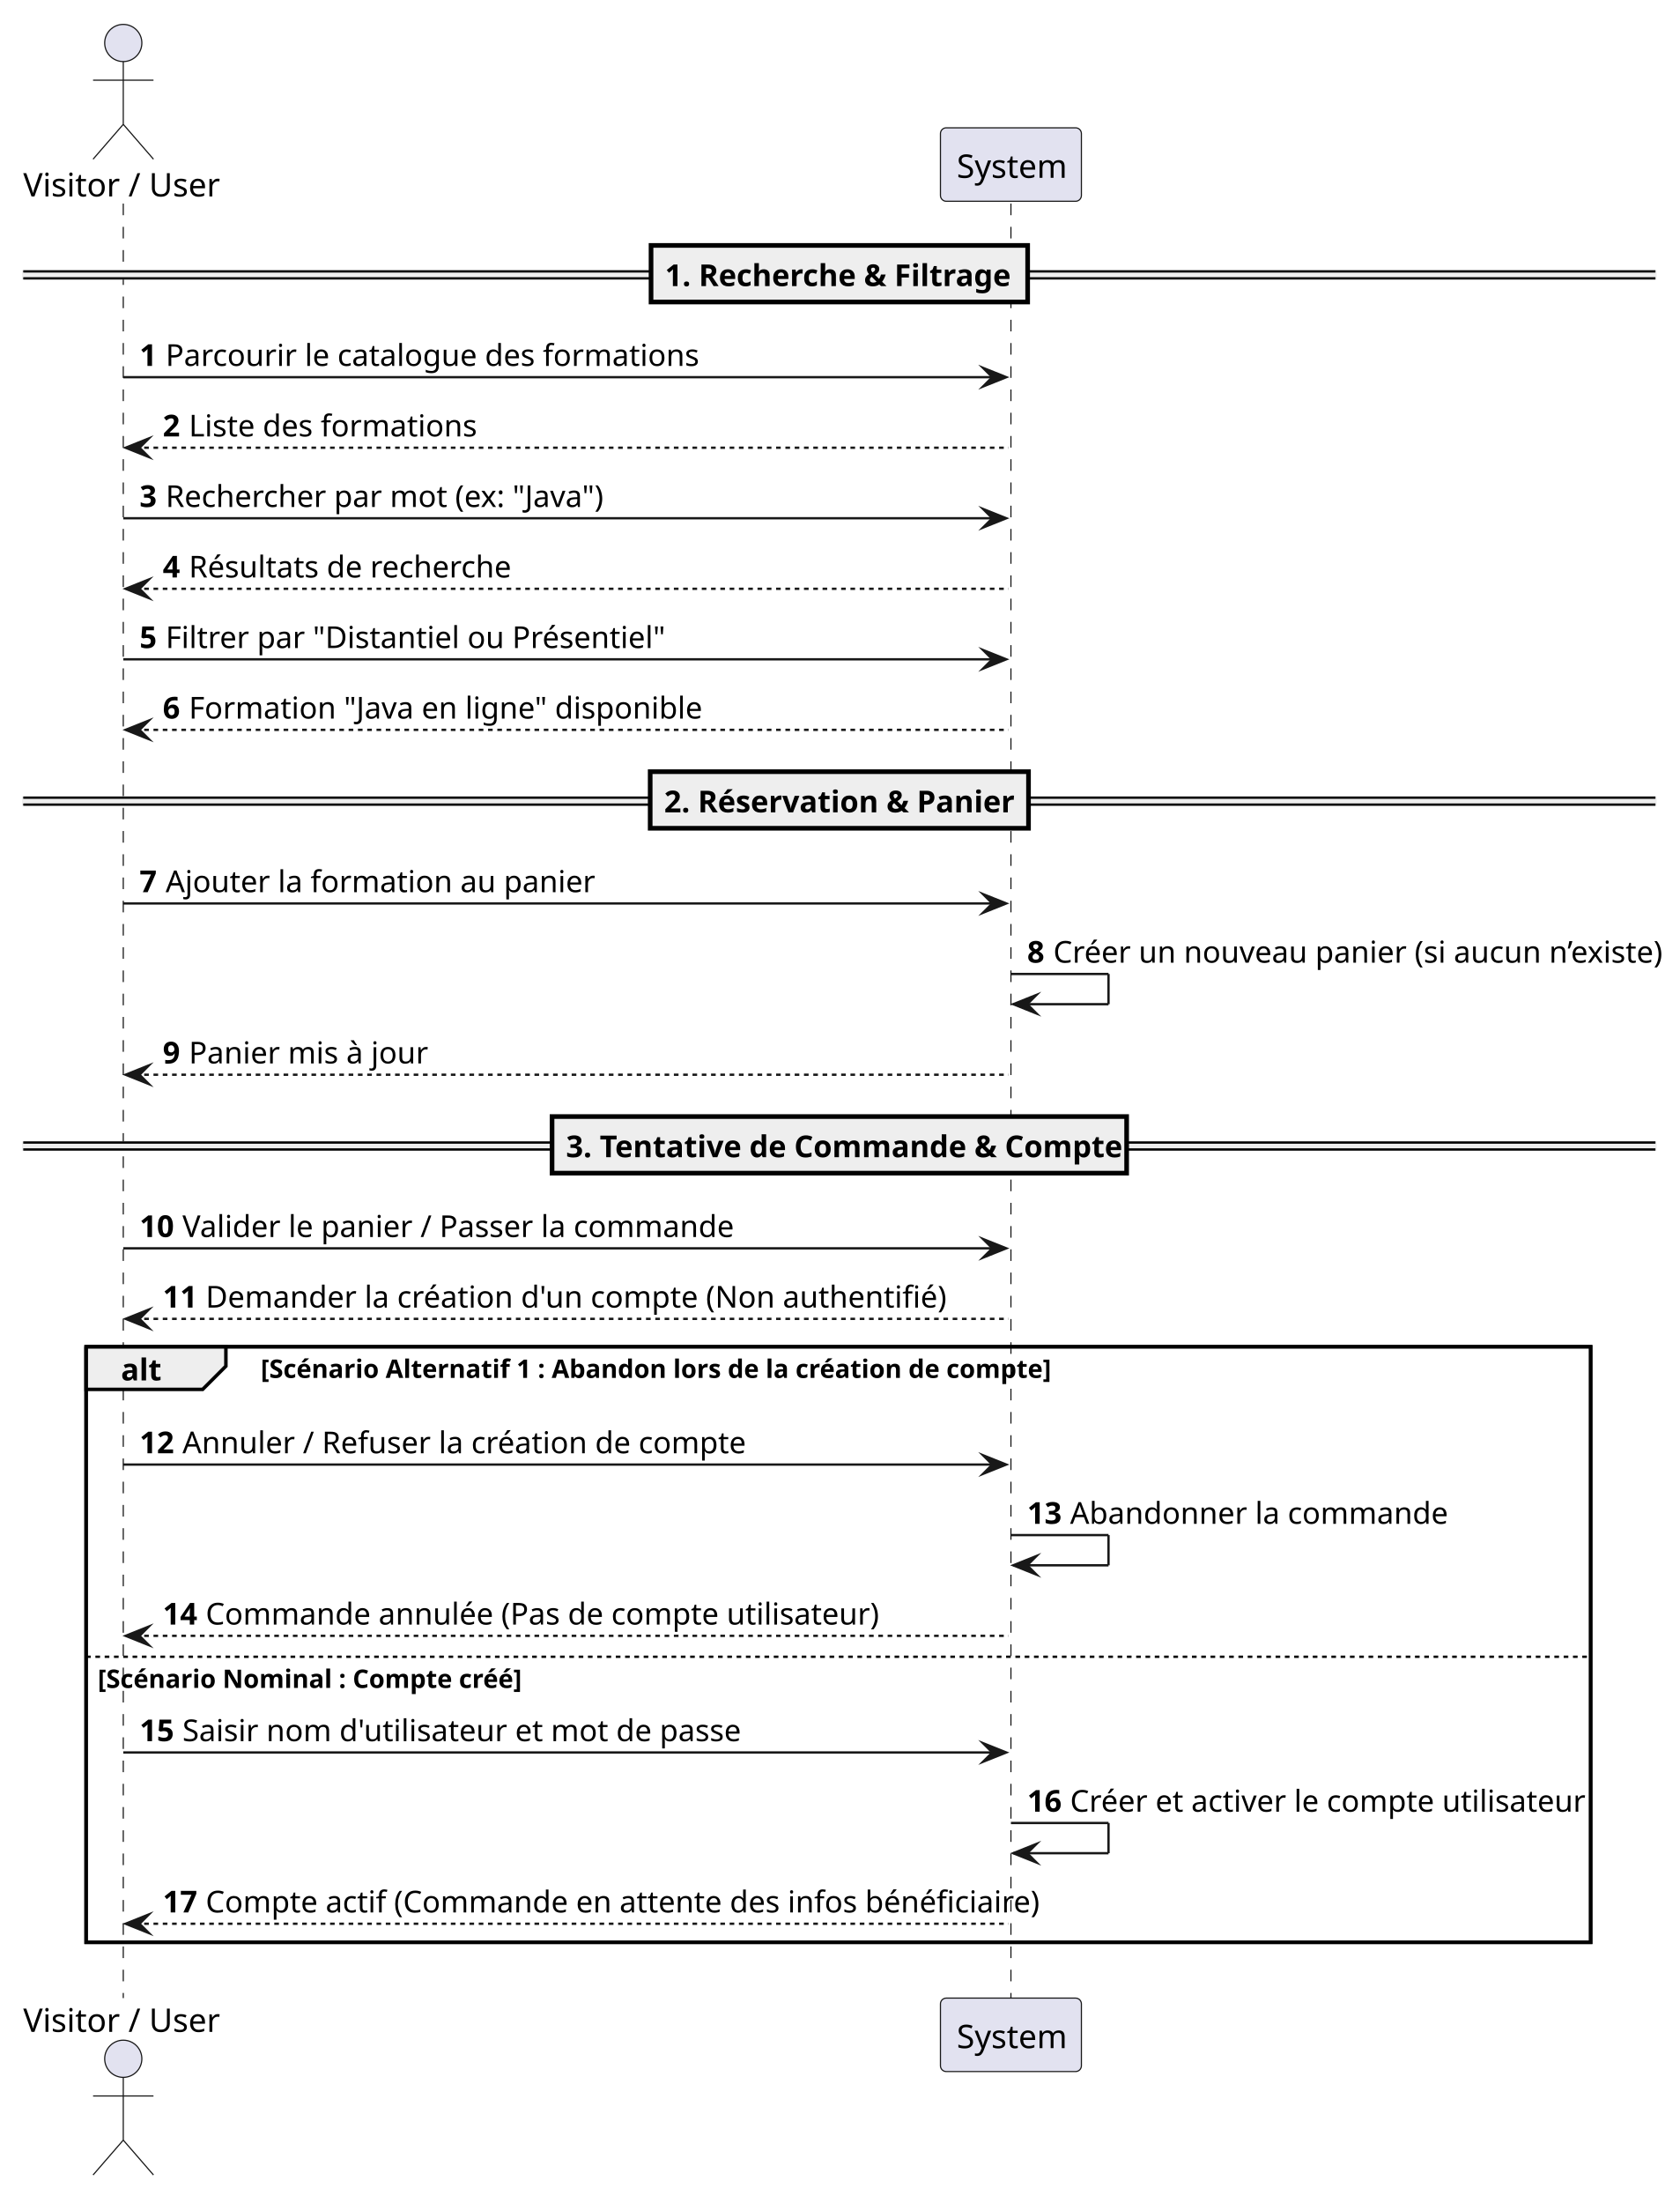
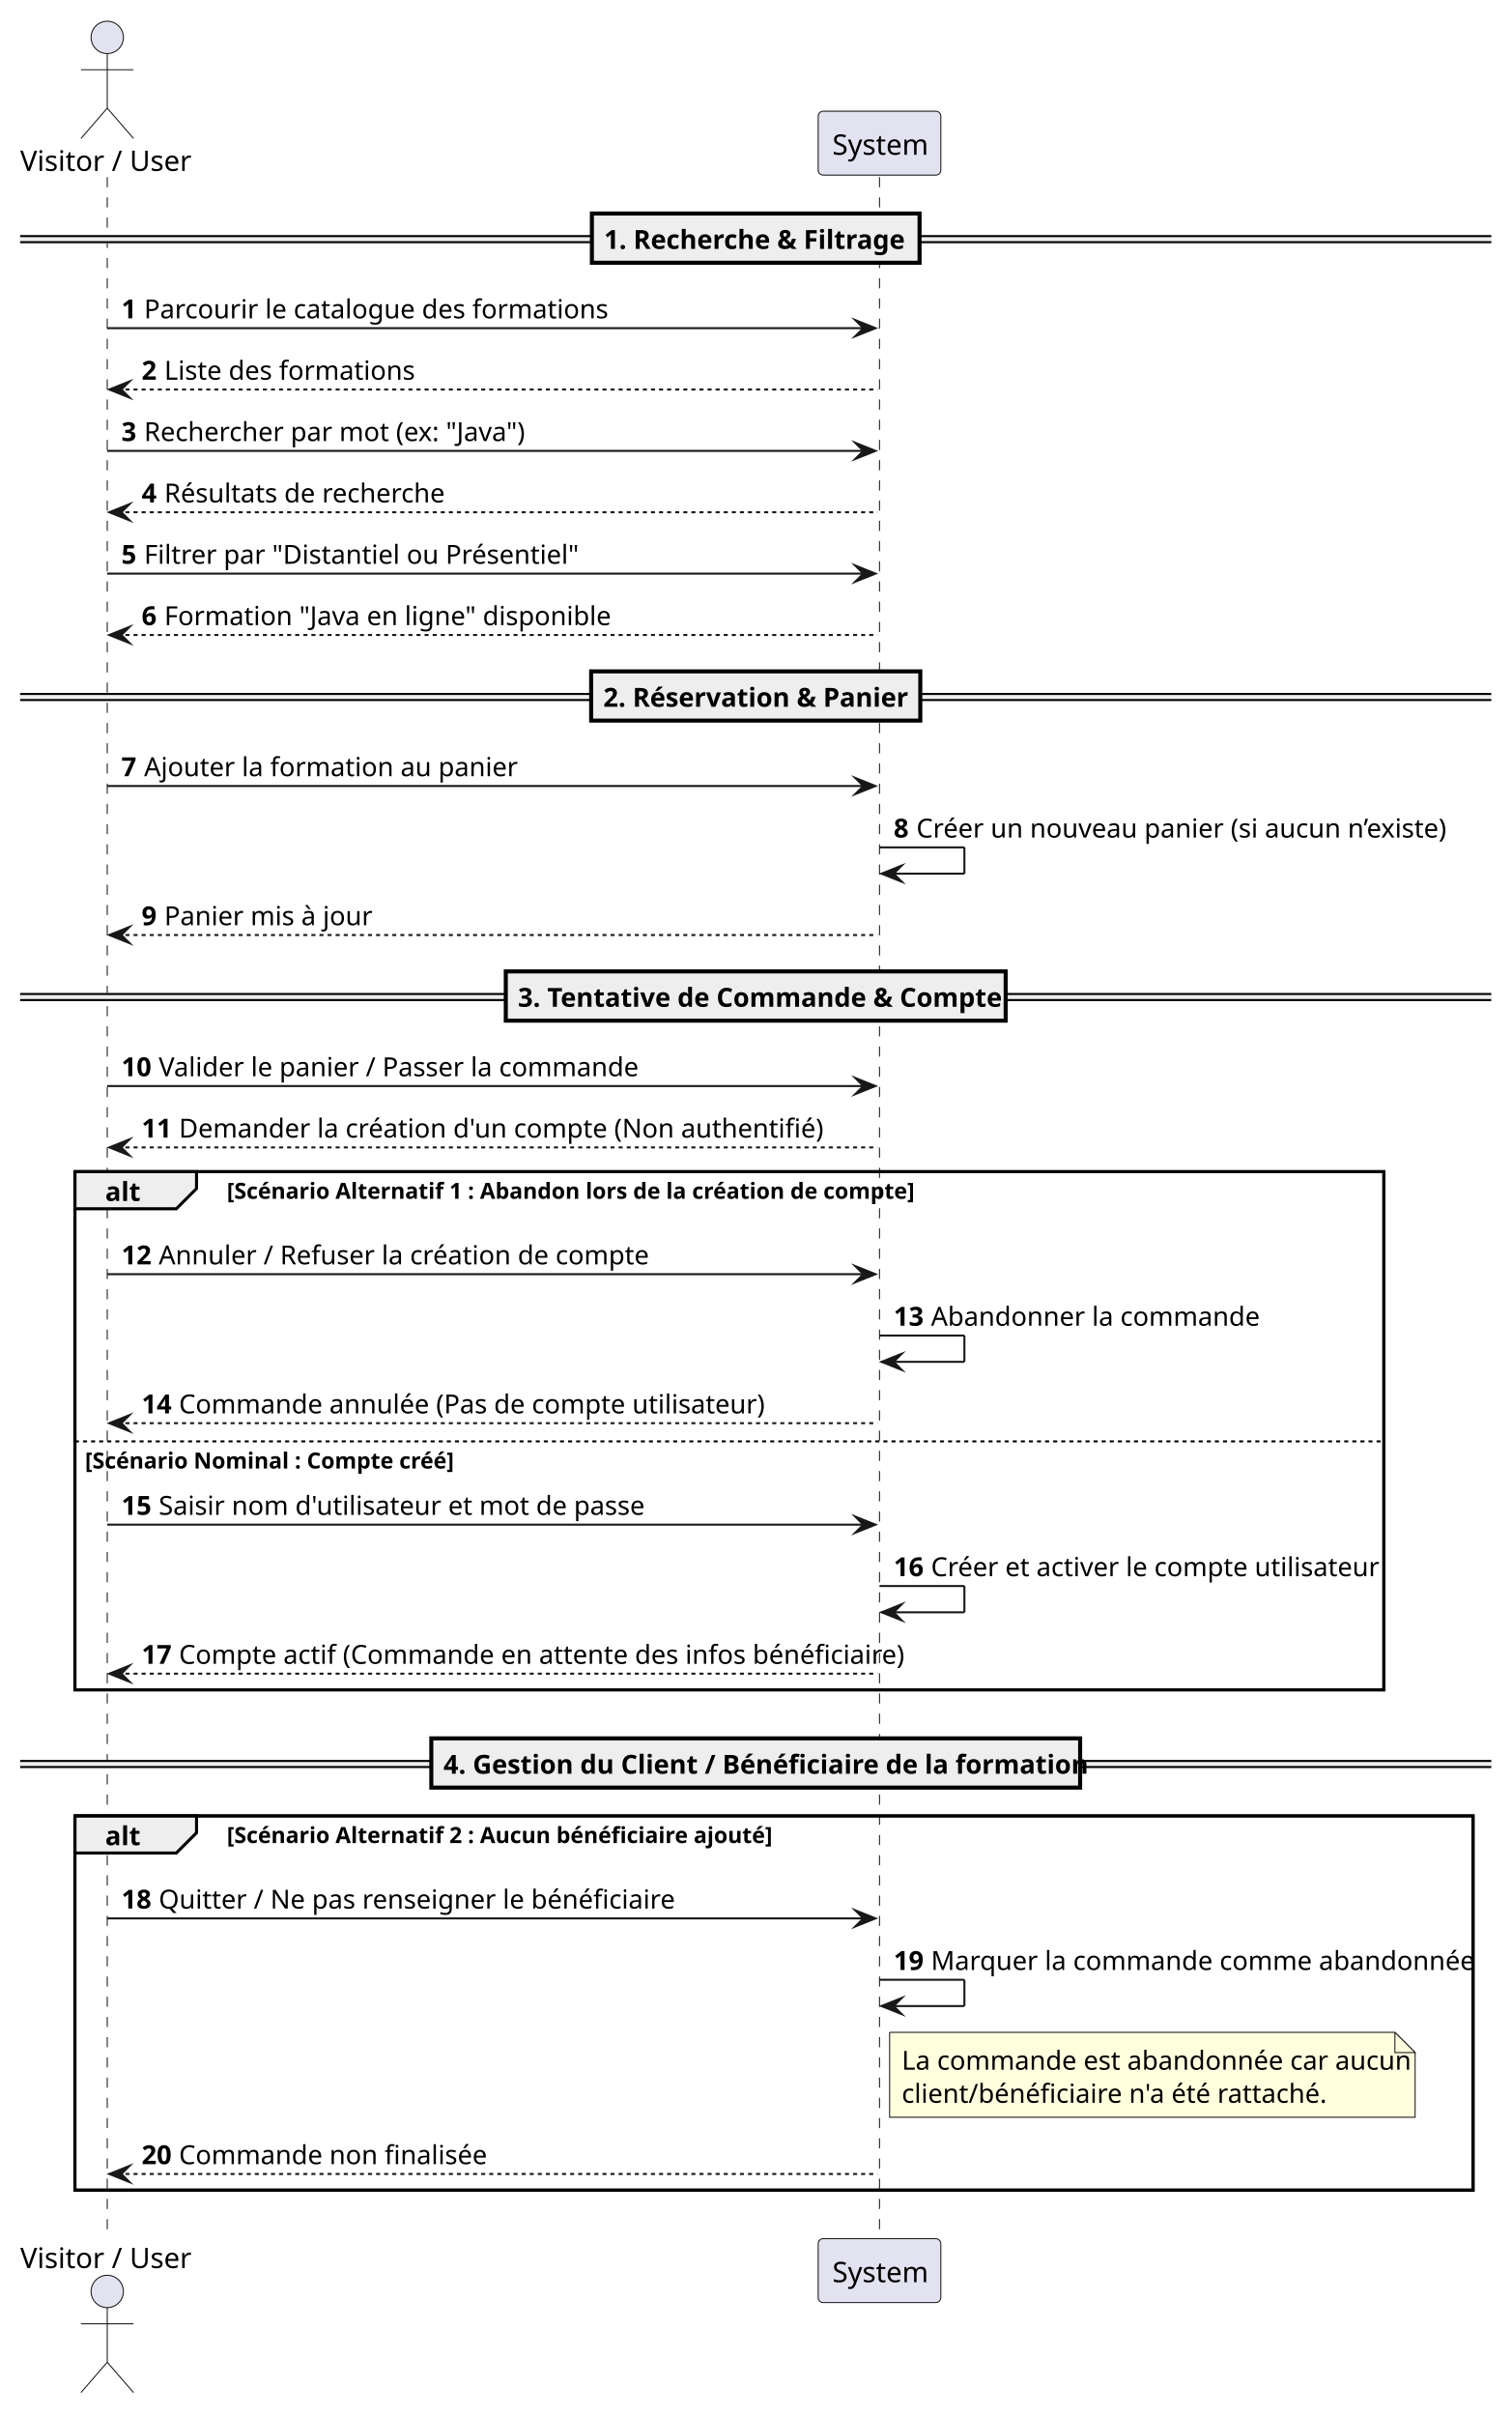
- <svg xmlns="http://www.w3.org/2000/svg" version="1.1" data-diagram-type="SEQUENCE" style="width:723px;height:948px;background:#FFFFFF;" width="723px" height="948px" viewBox="0 0 723 948" zoomAndPan="magnify" preserveAspectRatio="none" contentStyleType="text/css">
+ <svg xmlns="http://www.w3.org/2000/svg" version="1.1" data-diagram-type="SEQUENCE" style="width:748px;height:1195px;background:#FFFFFF;" width="748px" height="1195px" viewBox="0 0 748 1195" zoomAndPan="magnify" preserveAspectRatio="none" contentStyleType="text/css">
  <defs />
  <g font-family="sans-serif" lengthAdjust="spacing">
    <rect x="37.062" y="579.531" width="647.621" height="256.297" fill="none" style="stroke:#000;stroke-width:1.5;" />
+     <rect x="37.062" y="898.18" width="691.737" height="185.109" fill="none" style="stroke:#000;stroke-width:1.5;" />
    <g>
-       <rect x="49.562" y="87.609" width="8" height="772.219" fill="#000" fill-opacity="0" />
-       <line x1="53.062" y1="87.609" x2="53.062" y2="859.828" style="stroke:#181818;stroke-width:0.5;stroke-dasharray:5,5;" />
+       <rect x="49.562" y="87.609" width="8" height="1019.68" fill="#000" fill-opacity="0" />
+       <line x1="53.062" y1="87.609" x2="53.062" y2="1107.289" style="stroke:#181818;stroke-width:0.5;stroke-dasharray:5,5;" />
    </g>
    <g>
-       <rect x="431.641" y="87.609" width="8" height="772.219" fill="#000" fill-opacity="0" />
-       <line x1="435.141" y1="87.609" x2="435.141" y2="859.828" style="stroke:#181818;stroke-width:0.5;stroke-dasharray:5,5;" />
+       <rect x="431.641" y="87.609" width="8" height="1019.68" fill="#000" fill-opacity="0" />
+       <line x1="435.141" y1="87.609" x2="435.141" y2="1107.289" style="stroke:#181818;stroke-width:0.5;stroke-dasharray:5,5;" />
    </g>
    <text x="10" y="84.533" fill="#000" font-size="14" textLength="80.124">Visitor / User</text>
    <ellipse cx="53.062" cy="18.5" rx="8" ry="8" fill="#E2E2F0" style="stroke:#181818;stroke-width:0.5;" />
    <path d="M53.062,26.5 L53.062,53.5 M40.062,34.5 L66.062,34.5 M53.062,53.5 L40.062,68.5 M53.062,53.5 L66.062,68.5" style="stroke:#181818;stroke-width:0.5;" fill="none" />
    <rect x="404.803" y="55" width="60.676" height="31.609" fill="#E2E2F0" style="stroke:#181818;stroke-width:0.5;" rx="2.5" ry="2.5" />
    <text x="411.803" y="76.533" fill="#000" font-size="14" textLength="46.676">System</text>
-     <text x="10" y="874.361" fill="#000" font-size="14" textLength="80.124">Visitor / User</text>
-     <ellipse cx="53.062" cy="885.938" rx="8" ry="8" fill="#E2E2F0" style="stroke:#181818;stroke-width:0.5;" />
-     <path d="M53.062,893.938 L53.062,920.938 M40.062,901.938 L66.062,901.938 M53.062,920.938 L40.062,935.938 M53.062,920.938 L66.062,935.938" style="stroke:#181818;stroke-width:0.5;" fill="none" />
-     <rect x="404.803" y="859.828" width="60.676" height="31.609" fill="#E2E2F0" style="stroke:#181818;stroke-width:0.5;" rx="2.5" ry="2.5" />
-     <text x="411.803" y="881.361" fill="#000" font-size="14" textLength="46.676">System</text>
-     <rect x="10" y="116.785" width="702.569" height="3" fill="#EEE" style="stroke:#EEE;stroke-width:1;" />
-     <line x1="10" y1="116.785" x2="712.569" y2="116.785" style="stroke:#000;stroke-width:1;" />
-     <line x1="10" y1="119.785" x2="712.569" y2="119.785" style="stroke:#000;stroke-width:1;" />
-     <rect x="280.23" y="105.609" width="162.11" height="24.352" fill="#EEE" style="stroke:#000;stroke-width:2;" />
-     <text x="286.23" y="123.104" fill="#000" font-size="13" textLength="144.498" font-weight="700">1. Recherche &amp; Filtrage</text>
+     <text x="10" y="1121.822" fill="#000" font-size="14" textLength="80.124">Visitor / User</text>
+     <ellipse cx="53.062" cy="1133.398" rx="8" ry="8" fill="#E2E2F0" style="stroke:#181818;stroke-width:0.5;" />
+     <path d="M53.062,1141.398 L53.062,1168.398 M40.062,1149.398 L66.062,1149.398 M53.062,1168.398 L40.062,1183.398 M53.062,1168.398 L66.062,1183.398" style="stroke:#181818;stroke-width:0.5;" fill="none" />
+     <rect x="404.803" y="1107.289" width="60.676" height="31.609" fill="#E2E2F0" style="stroke:#181818;stroke-width:0.5;" rx="2.5" ry="2.5" />
+     <text x="411.803" y="1128.822" fill="#000" font-size="14" textLength="46.676">System</text>
+     <rect x="10" y="116.785" width="727.799" height="3" fill="#EEE" style="stroke:#EEE;stroke-width:1;" />
+     <line x1="10" y1="116.785" x2="737.799" y2="116.785" style="stroke:#000;stroke-width:1;" />
+     <line x1="10" y1="119.785" x2="737.799" y2="119.785" style="stroke:#000;stroke-width:1;" />
+     <rect x="292.845" y="105.609" width="162.11" height="24.352" fill="#EEE" style="stroke:#000;stroke-width:2;" />
+     <text x="298.845" y="123.104" fill="#000" font-size="13" textLength="144.498" font-weight="700">1. Recherche &amp; Filtrage</text>
    <polygon points="423.141,158.313,433.141,162.313,423.141,166.313,427.141,162.313" fill="#181818" style="stroke:#181818;stroke-width:1;stroke-linejoin:miter;stroke-miterlimit:10;" />
    <line x1="53.062" y1="162.313" x2="429.141" y2="162.313" style="stroke:#181818;stroke-width:1;" />
    <text x="60.062" y="157.456" fill="#000" font-size="13" font-weight="700">1</text>
    <text x="71.292" y="157.456" fill="#000" font-size="13" textLength="215.332">Parcourir le catalogue des formations</text>
    <polygon points="64.062,188.664,54.062,192.664,64.062,196.664,60.062,192.664" fill="#181818" style="stroke:#181818;stroke-width:1;stroke-linejoin:miter;stroke-miterlimit:10;" />
    <line x1="58.062" y1="192.664" x2="434.141" y2="192.664" style="stroke:#181818;stroke-width:1;stroke-dasharray:2,2;" />
    <text x="70.062" y="187.808" fill="#000" font-size="13" font-weight="700">2</text>
    <text x="81.292" y="187.808" fill="#000" font-size="13" textLength="116.333">Liste des formations</text>
    <polygon points="423.141,219.016,433.141,223.016,423.141,227.016,427.141,223.016" fill="#181818" style="stroke:#181818;stroke-width:1;stroke-linejoin:miter;stroke-miterlimit:10;" />
    <line x1="53.062" y1="223.016" x2="429.141" y2="223.016" style="stroke:#181818;stroke-width:1;" />
    <text x="60.062" y="218.159" fill="#000" font-size="13" font-weight="700">3</text>
    <text x="71.292" y="218.159" fill="#000" font-size="13" textLength="184.793">Rechercher par mot (ex: "Java")</text>
    <polygon points="64.062,249.367,54.062,253.367,64.062,257.367,60.062,253.367" fill="#181818" style="stroke:#181818;stroke-width:1;stroke-linejoin:miter;stroke-miterlimit:10;" />
    <line x1="58.062" y1="253.367" x2="434.141" y2="253.367" style="stroke:#181818;stroke-width:1;stroke-dasharray:2,2;" />
    <text x="70.062" y="248.511" fill="#000" font-size="13" font-weight="700">4</text>
    <text x="81.292" y="248.511" fill="#000" font-size="13" textLength="133.682">Résultats de recherche</text>
    <polygon points="423.141,279.719,433.141,283.719,423.141,287.719,427.141,283.719" fill="#181818" style="stroke:#181818;stroke-width:1;stroke-linejoin:miter;stroke-miterlimit:10;" />
    <line x1="53.062" y1="283.719" x2="429.141" y2="283.719" style="stroke:#181818;stroke-width:1;" />
    <text x="60.062" y="278.862" fill="#000" font-size="13" font-weight="700">5</text>
    <text x="71.292" y="278.862" fill="#000" font-size="13" textLength="201.417">Filtrer par "Distantiel ou Présentiel"</text>
    <polygon points="64.062,310.07,54.062,314.07,64.062,318.07,60.062,314.07" fill="#181818" style="stroke:#181818;stroke-width:1;stroke-linejoin:miter;stroke-miterlimit:10;" />
    <line x1="58.062" y1="314.07" x2="434.141" y2="314.07" style="stroke:#181818;stroke-width:1;stroke-dasharray:2,2;" />
    <text x="70.062" y="309.214" fill="#000" font-size="13" font-weight="700">6</text>
    <text x="81.292" y="309.214" fill="#000" font-size="13" textLength="210.126">Formation "Java en ligne" disponible</text>
-     <rect x="10" y="343.246" width="702.569" height="3" fill="#EEE" style="stroke:#EEE;stroke-width:1;" />
-     <line x1="10" y1="343.246" x2="712.569" y2="343.246" style="stroke:#000;stroke-width:1;" />
-     <line x1="10" y1="346.246" x2="712.569" y2="346.246" style="stroke:#000;stroke-width:1;" />
-     <rect x="279.865" y="332.07" width="162.84" height="24.352" fill="#EEE" style="stroke:#000;stroke-width:2;" />
-     <text x="285.865" y="349.565" fill="#000" font-size="13" textLength="145.228" font-weight="700">2. Réservation &amp; Panier</text>
+     <rect x="10" y="343.246" width="727.799" height="3" fill="#EEE" style="stroke:#EEE;stroke-width:1;" />
+     <line x1="10" y1="343.246" x2="737.799" y2="343.246" style="stroke:#000;stroke-width:1;" />
+     <line x1="10" y1="346.246" x2="737.799" y2="346.246" style="stroke:#000;stroke-width:1;" />
+     <rect x="292.48" y="332.07" width="162.84" height="24.352" fill="#EEE" style="stroke:#000;stroke-width:2;" />
+     <text x="298.48" y="349.565" fill="#000" font-size="13" textLength="145.228" font-weight="700">2. Réservation &amp; Panier</text>
    <polygon points="423.141,384.773,433.141,388.773,423.141,392.773,427.141,388.773" fill="#181818" style="stroke:#181818;stroke-width:1;stroke-linejoin:miter;stroke-miterlimit:10;" />
    <line x1="53.062" y1="388.773" x2="429.141" y2="388.773" style="stroke:#181818;stroke-width:1;" />
    <text x="60.062" y="383.917" fill="#000" font-size="13" font-weight="700">7</text>
    <text x="71.292" y="383.917" fill="#000" font-size="13" textLength="170.542">Ajouter la formation au panier</text>
    <line x1="435.141" y1="419.125" x2="477.141" y2="419.125" style="stroke:#181818;stroke-width:1;" />
    <line x1="477.141" y1="419.125" x2="477.141" y2="432.125" style="stroke:#181818;stroke-width:1;" />
    <line x1="436.141" y1="432.125" x2="477.141" y2="432.125" style="stroke:#181818;stroke-width:1;" />
    <polygon points="446.141,428.125,436.141,432.125,446.141,436.125,442.141,432.125" fill="#181818" style="stroke:#181818;stroke-width:1;stroke-linejoin:miter;stroke-miterlimit:10;" />
    <text x="442.141" y="414.269" fill="#000" font-size="13" font-weight="700">8</text>
    <text x="453.371" y="414.269" fill="#000" font-size="13" textLength="252.199">Créer un nouveau panier (si aucun n’existe)</text>
    <polygon points="64.062,458.477,54.062,462.477,64.062,466.477,60.062,462.477" fill="#181818" style="stroke:#181818;stroke-width:1;stroke-linejoin:miter;stroke-miterlimit:10;" />
    <line x1="58.062" y1="462.477" x2="434.141" y2="462.477" style="stroke:#181818;stroke-width:1;stroke-dasharray:2,2;" />
    <text x="70.062" y="457.62" fill="#000" font-size="13" font-weight="700">9</text>
    <text x="81.292" y="457.62" fill="#000" font-size="13" textLength="97.538">Panier mis à jour</text>
-     <rect x="10" y="491.652" width="702.569" height="3" fill="#EEE" style="stroke:#EEE;stroke-width:1;" />
-     <line x1="10" y1="491.652" x2="712.569" y2="491.652" style="stroke:#000;stroke-width:1;" />
-     <line x1="10" y1="494.652" x2="712.569" y2="494.652" style="stroke:#000;stroke-width:1;" />
-     <rect x="237.624" y="480.477" width="247.321" height="24.352" fill="#EEE" style="stroke:#000;stroke-width:2;" />
-     <text x="243.624" y="497.972" fill="#000" font-size="13" textLength="229.709" font-weight="700">3. Tentative de Commande &amp; Compte</text>
+     <rect x="10" y="491.652" width="727.799" height="3" fill="#EEE" style="stroke:#EEE;stroke-width:1;" />
+     <line x1="10" y1="491.652" x2="737.799" y2="491.652" style="stroke:#000;stroke-width:1;" />
+     <line x1="10" y1="494.652" x2="737.799" y2="494.652" style="stroke:#000;stroke-width:1;" />
+     <rect x="250.239" y="480.477" width="247.321" height="24.352" fill="#EEE" style="stroke:#000;stroke-width:2;" />
+     <text x="256.239" y="497.972" fill="#000" font-size="13" textLength="229.709" font-weight="700">3. Tentative de Commande &amp; Compte</text>
    <polygon points="423.141,533.18,433.141,537.18,423.141,541.18,427.141,537.18" fill="#181818" style="stroke:#181818;stroke-width:1;stroke-linejoin:miter;stroke-miterlimit:10;" />
    <line x1="53.062" y1="537.18" x2="429.141" y2="537.18" style="stroke:#181818;stroke-width:1;" />
    <text x="60.062" y="532.323" fill="#000" font-size="13" textLength="14.46" font-weight="700">10</text>
    <text x="78.522" y="532.323" fill="#000" font-size="13" textLength="226.891">Valider le panier / Passer la commande</text>
    <polygon points="64.062,563.531,54.062,567.531,64.062,571.531,60.062,567.531" fill="#181818" style="stroke:#181818;stroke-width:1;stroke-linejoin:miter;stroke-miterlimit:10;" />
    <line x1="58.062" y1="567.531" x2="434.141" y2="567.531" style="stroke:#181818;stroke-width:1;stroke-dasharray:2,2;" />
    <text x="70.062" y="562.675" fill="#000" font-size="13" textLength="14.46" font-weight="700">11</text>
    <text x="88.522" y="562.675" fill="#000" font-size="13" textLength="298.035">Demander la création d'un compte (Non authentifié)</text>
    <path d="M37.062,579.531 L97.233,579.531 L97.233,587.883 L87.233,597.883 L37.062,597.883 L37.062,579.531" style="stroke:#000;stroke-width:1.5;" fill="#EEE" />
    <rect x="37.062" y="579.531" width="647.621" height="256.297" fill="none" style="stroke:#000;stroke-width:1.5;" />
    <text x="52.062" y="594.026" fill="#000" font-size="13" textLength="15.171" font-weight="700">alt</text>
    <text x="112.233" y="592.95" fill="#000" font-size="11" textLength="327.003" font-weight="700">[Scénario Alternatif 1 : Abandon lors de la création de compte]</text>
    <polygon points="423.141,626.234,433.141,630.234,423.141,634.234,427.141,630.234" fill="#181818" style="stroke:#181818;stroke-width:1;stroke-linejoin:miter;stroke-miterlimit:10;" />
    <line x1="53.062" y1="630.234" x2="429.141" y2="630.234" style="stroke:#181818;stroke-width:1;" />
    <text x="60.062" y="625.378" fill="#000" font-size="13" textLength="14.46" font-weight="700">12</text>
    <text x="78.522" y="625.378" fill="#000" font-size="13" textLength="229.068">Annuler / Refuser la création de compte</text>
    <line x1="435.141" y1="660.586" x2="477.141" y2="660.586" style="stroke:#181818;stroke-width:1;" />
    <line x1="477.141" y1="660.586" x2="477.141" y2="673.586" style="stroke:#181818;stroke-width:1;" />
    <line x1="436.141" y1="673.586" x2="477.141" y2="673.586" style="stroke:#181818;stroke-width:1;" />
    <polygon points="446.141,669.586,436.141,673.586,446.141,677.586,442.141,673.586" fill="#181818" style="stroke:#181818;stroke-width:1;stroke-linejoin:miter;stroke-miterlimit:10;" />
    <text x="442.141" y="655.729" fill="#000" font-size="13" textLength="14.46" font-weight="700">13</text>
    <text x="460.601" y="655.729" fill="#000" font-size="13" textLength="152.49">Abandonner la commande</text>
    <polygon points="64.062,699.938,54.062,703.938,64.062,707.938,60.062,703.938" fill="#181818" style="stroke:#181818;stroke-width:1;stroke-linejoin:miter;stroke-miterlimit:10;" />
    <line x1="58.062" y1="703.938" x2="434.141" y2="703.938" style="stroke:#181818;stroke-width:1;stroke-dasharray:2,2;" />
    <text x="70.062" y="699.081" fill="#000" font-size="13" textLength="14.46" font-weight="700">14</text>
    <text x="88.522" y="699.081" fill="#000" font-size="13" textLength="275.311">Commande annulée (Pas de compte utilisateur)</text>
    <line x1="37.062" y1="712.938" x2="684.683" y2="712.938" style="stroke:#000;stroke-width:1;stroke-dasharray:2,2;" />
    <text x="42.062" y="726.356" fill="#000" font-size="11" textLength="176.65" font-weight="700">[Scénario Nominal : Compte créé]</text>
    <polygon points="423.141,750.125,433.141,754.125,423.141,758.125,427.141,754.125" fill="#181818" style="stroke:#181818;stroke-width:1;stroke-linejoin:miter;stroke-miterlimit:10;" />
    <line x1="53.062" y1="754.125" x2="429.141" y2="754.125" style="stroke:#181818;stroke-width:1;" />
    <text x="60.062" y="749.269" fill="#000" font-size="13" textLength="14.46" font-weight="700">15</text>
    <text x="78.522" y="749.269" fill="#000" font-size="13" textLength="226.478">Saisir nom d'utilisateur et mot de passe</text>
    <line x1="435.141" y1="784.477" x2="477.141" y2="784.477" style="stroke:#181818;stroke-width:1;" />
    <line x1="477.141" y1="784.477" x2="477.141" y2="797.477" style="stroke:#181818;stroke-width:1;" />
    <line x1="436.141" y1="797.477" x2="477.141" y2="797.477" style="stroke:#181818;stroke-width:1;" />
    <polygon points="446.141,793.477,436.141,797.477,446.141,801.477,442.141,797.477" fill="#181818" style="stroke:#181818;stroke-width:1;stroke-linejoin:miter;stroke-miterlimit:10;" />
    <text x="442.141" y="779.62" fill="#000" font-size="13" textLength="14.46" font-weight="700">16</text>
    <text x="460.601" y="779.62" fill="#000" font-size="13" textLength="208.083">Créer et activer le compte utilisateur</text>
    <polygon points="64.062,823.828,54.062,827.828,64.062,831.828,60.062,827.828" fill="#181818" style="stroke:#181818;stroke-width:1;stroke-linejoin:miter;stroke-miterlimit:10;" />
    <line x1="58.062" y1="827.828" x2="434.141" y2="827.828" style="stroke:#181818;stroke-width:1;stroke-dasharray:2,2;" />
    <text x="70.062" y="822.972" fill="#000" font-size="13" textLength="14.46" font-weight="700">17</text>
    <text x="88.522" y="822.972" fill="#000" font-size="13" textLength="339.619">Compte actif (Commande en attente des infos bénéficiaire)</text>
+     <rect x="10" y="871.004" width="727.799" height="3" fill="#EEE" style="stroke:#EEE;stroke-width:1;" />
+     <line x1="10" y1="871.004" x2="737.799" y2="871.004" style="stroke:#000;stroke-width:1;" />
+     <line x1="10" y1="874.004" x2="737.799" y2="874.004" style="stroke:#000;stroke-width:1;" />
+     <rect x="213.397" y="859.828" width="321.004" height="24.352" fill="#EEE" style="stroke:#000;stroke-width:2;" />
+     <text x="219.397" y="877.323" fill="#000" font-size="13" textLength="303.393" font-weight="700">4. Gestion du Client / Bénéficiaire de la formation</text>
+     <path d="M37.062,898.18 L97.233,898.18 L97.233,906.531 L87.233,916.531 L37.062,916.531 L37.062,898.18" style="stroke:#000;stroke-width:1.5;" fill="#EEE" />
+     <rect x="37.062" y="898.18" width="691.737" height="185.109" fill="none" style="stroke:#000;stroke-width:1.5;" />
+     <text x="52.062" y="912.675" fill="#000" font-size="13" textLength="15.171" font-weight="700">alt</text>
+     <text x="112.233" y="911.599" fill="#000" font-size="11" textLength="257.941" font-weight="700">[Scénario Alternatif 2 : Aucun bénéficiaire ajouté]</text>
+     <polygon points="423.141,944.883,433.141,948.883,423.141,952.883,427.141,948.883" fill="#181818" style="stroke:#181818;stroke-width:1;stroke-linejoin:miter;stroke-miterlimit:10;" />
+     <line x1="53.062" y1="948.883" x2="429.141" y2="948.883" style="stroke:#181818;stroke-width:1;" />
+     <text x="60.062" y="944.026" fill="#000" font-size="13" textLength="14.46" font-weight="700">18</text>
+     <text x="78.522" y="944.026" fill="#000" font-size="13" textLength="239.903">Quitter / Ne pas renseigner le bénéficiaire</text>
+     <line x1="435.141" y1="979.234" x2="477.141" y2="979.234" style="stroke:#181818;stroke-width:1;" />
+     <line x1="477.141" y1="979.234" x2="477.141" y2="992.234" style="stroke:#181818;stroke-width:1;" />
+     <line x1="436.141" y1="992.234" x2="477.141" y2="992.234" style="stroke:#181818;stroke-width:1;" />
+     <polygon points="446.141,988.234,436.141,992.234,446.141,996.234,442.141,992.234" fill="#181818" style="stroke:#181818;stroke-width:1;stroke-linejoin:miter;stroke-miterlimit:10;" />
+     <text x="442.141" y="974.378" fill="#000" font-size="13" textLength="14.46" font-weight="700">19</text>
+     <text x="460.601" y="974.378" fill="#000" font-size="13" textLength="252.199">Marquer la commande comme abandonnée</text>
+     <path d="M440.141,1005.234 L440.141,1047.234 L700.141,1047.234 L700.141,1015.234 L690.141,1005.234 L440.141,1005.234" style="stroke:#181818;stroke-width:0.5;" fill="#FEFFDD" />
+     <path d="M690.141,1005.234 L690.141,1015.234 L700.141,1015.234 L690.141,1005.234" style="stroke:#181818;stroke-width:0.5;" fill="#FEFFDD" />
+     <text x="446.141" y="1023.729" fill="#000" font-size="13" textLength="239.948">La commande est abandonnée car aucun</text>
+     <text x="446.141" y="1040.081" fill="#000" font-size="13" textLength="196.879">client/bénéficiaire n'a été rattaché.</text>
+     <polygon points="64.062,1071.289,54.062,1075.289,64.062,1079.289,60.062,1075.289" fill="#181818" style="stroke:#181818;stroke-width:1;stroke-linejoin:miter;stroke-miterlimit:10;" />
+     <line x1="58.062" y1="1075.289" x2="434.141" y2="1075.289" style="stroke:#181818;stroke-width:1;stroke-dasharray:2,2;" />
+     <text x="70.062" y="1070.433" fill="#000" font-size="13" textLength="14.46" font-weight="700">20</text>
+     <text x="88.522" y="1070.433" fill="#000" font-size="13" textLength="143.806">Commande non finalisée</text>
  </g>
</svg>
